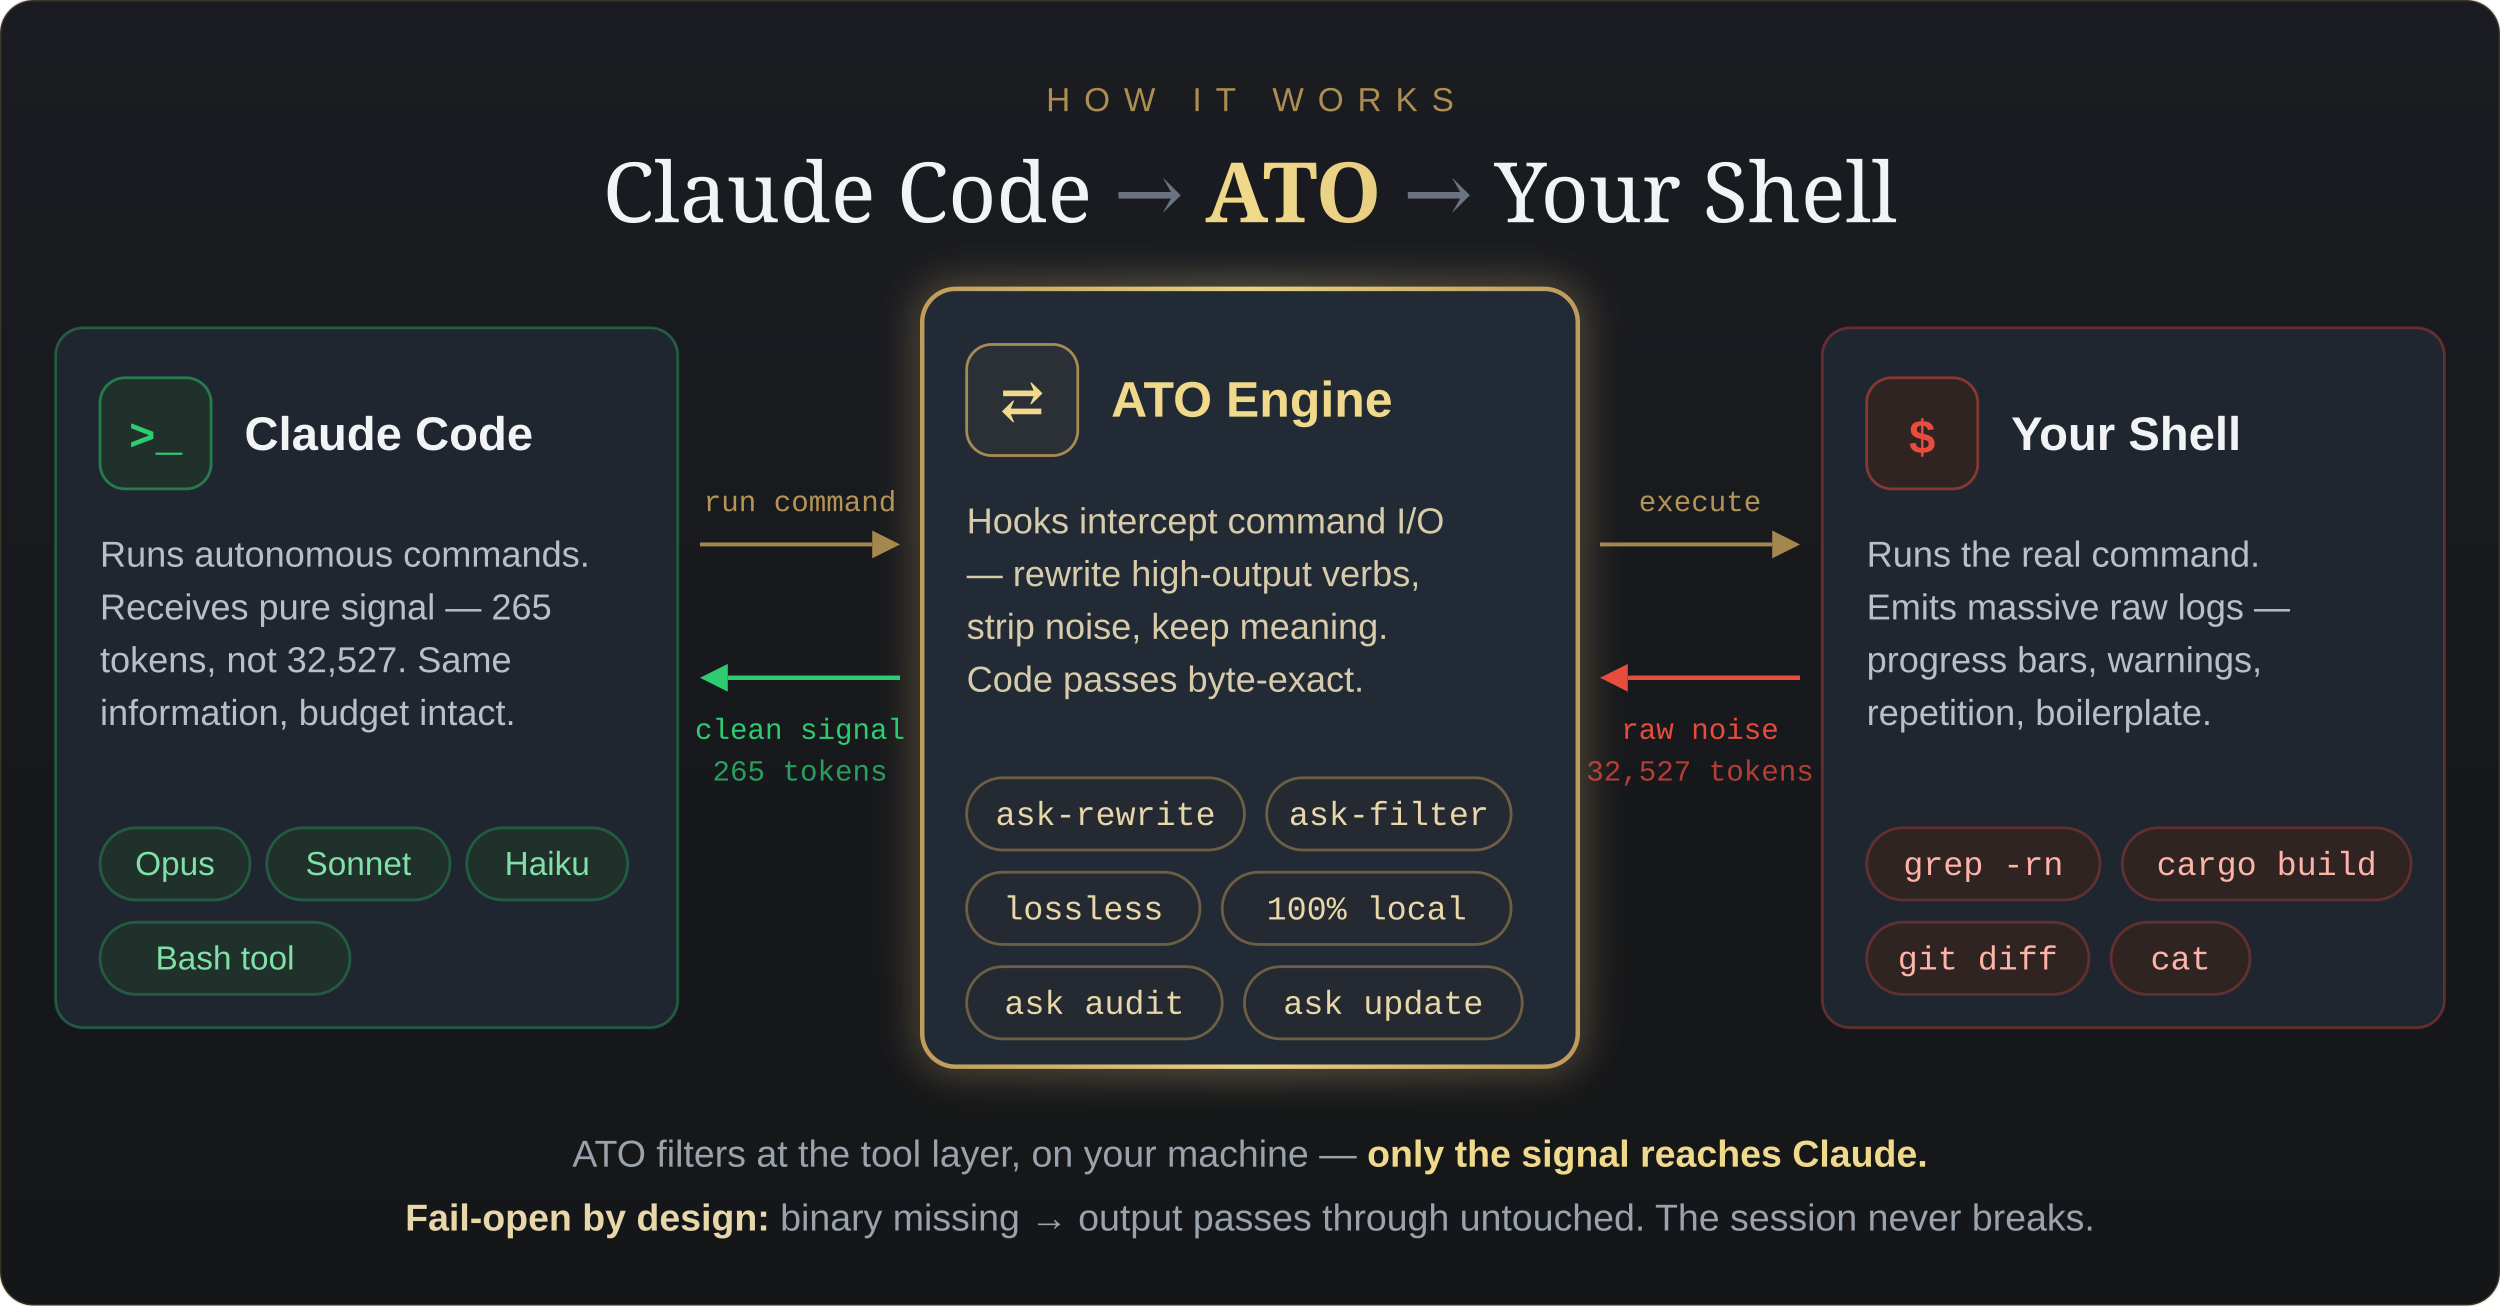
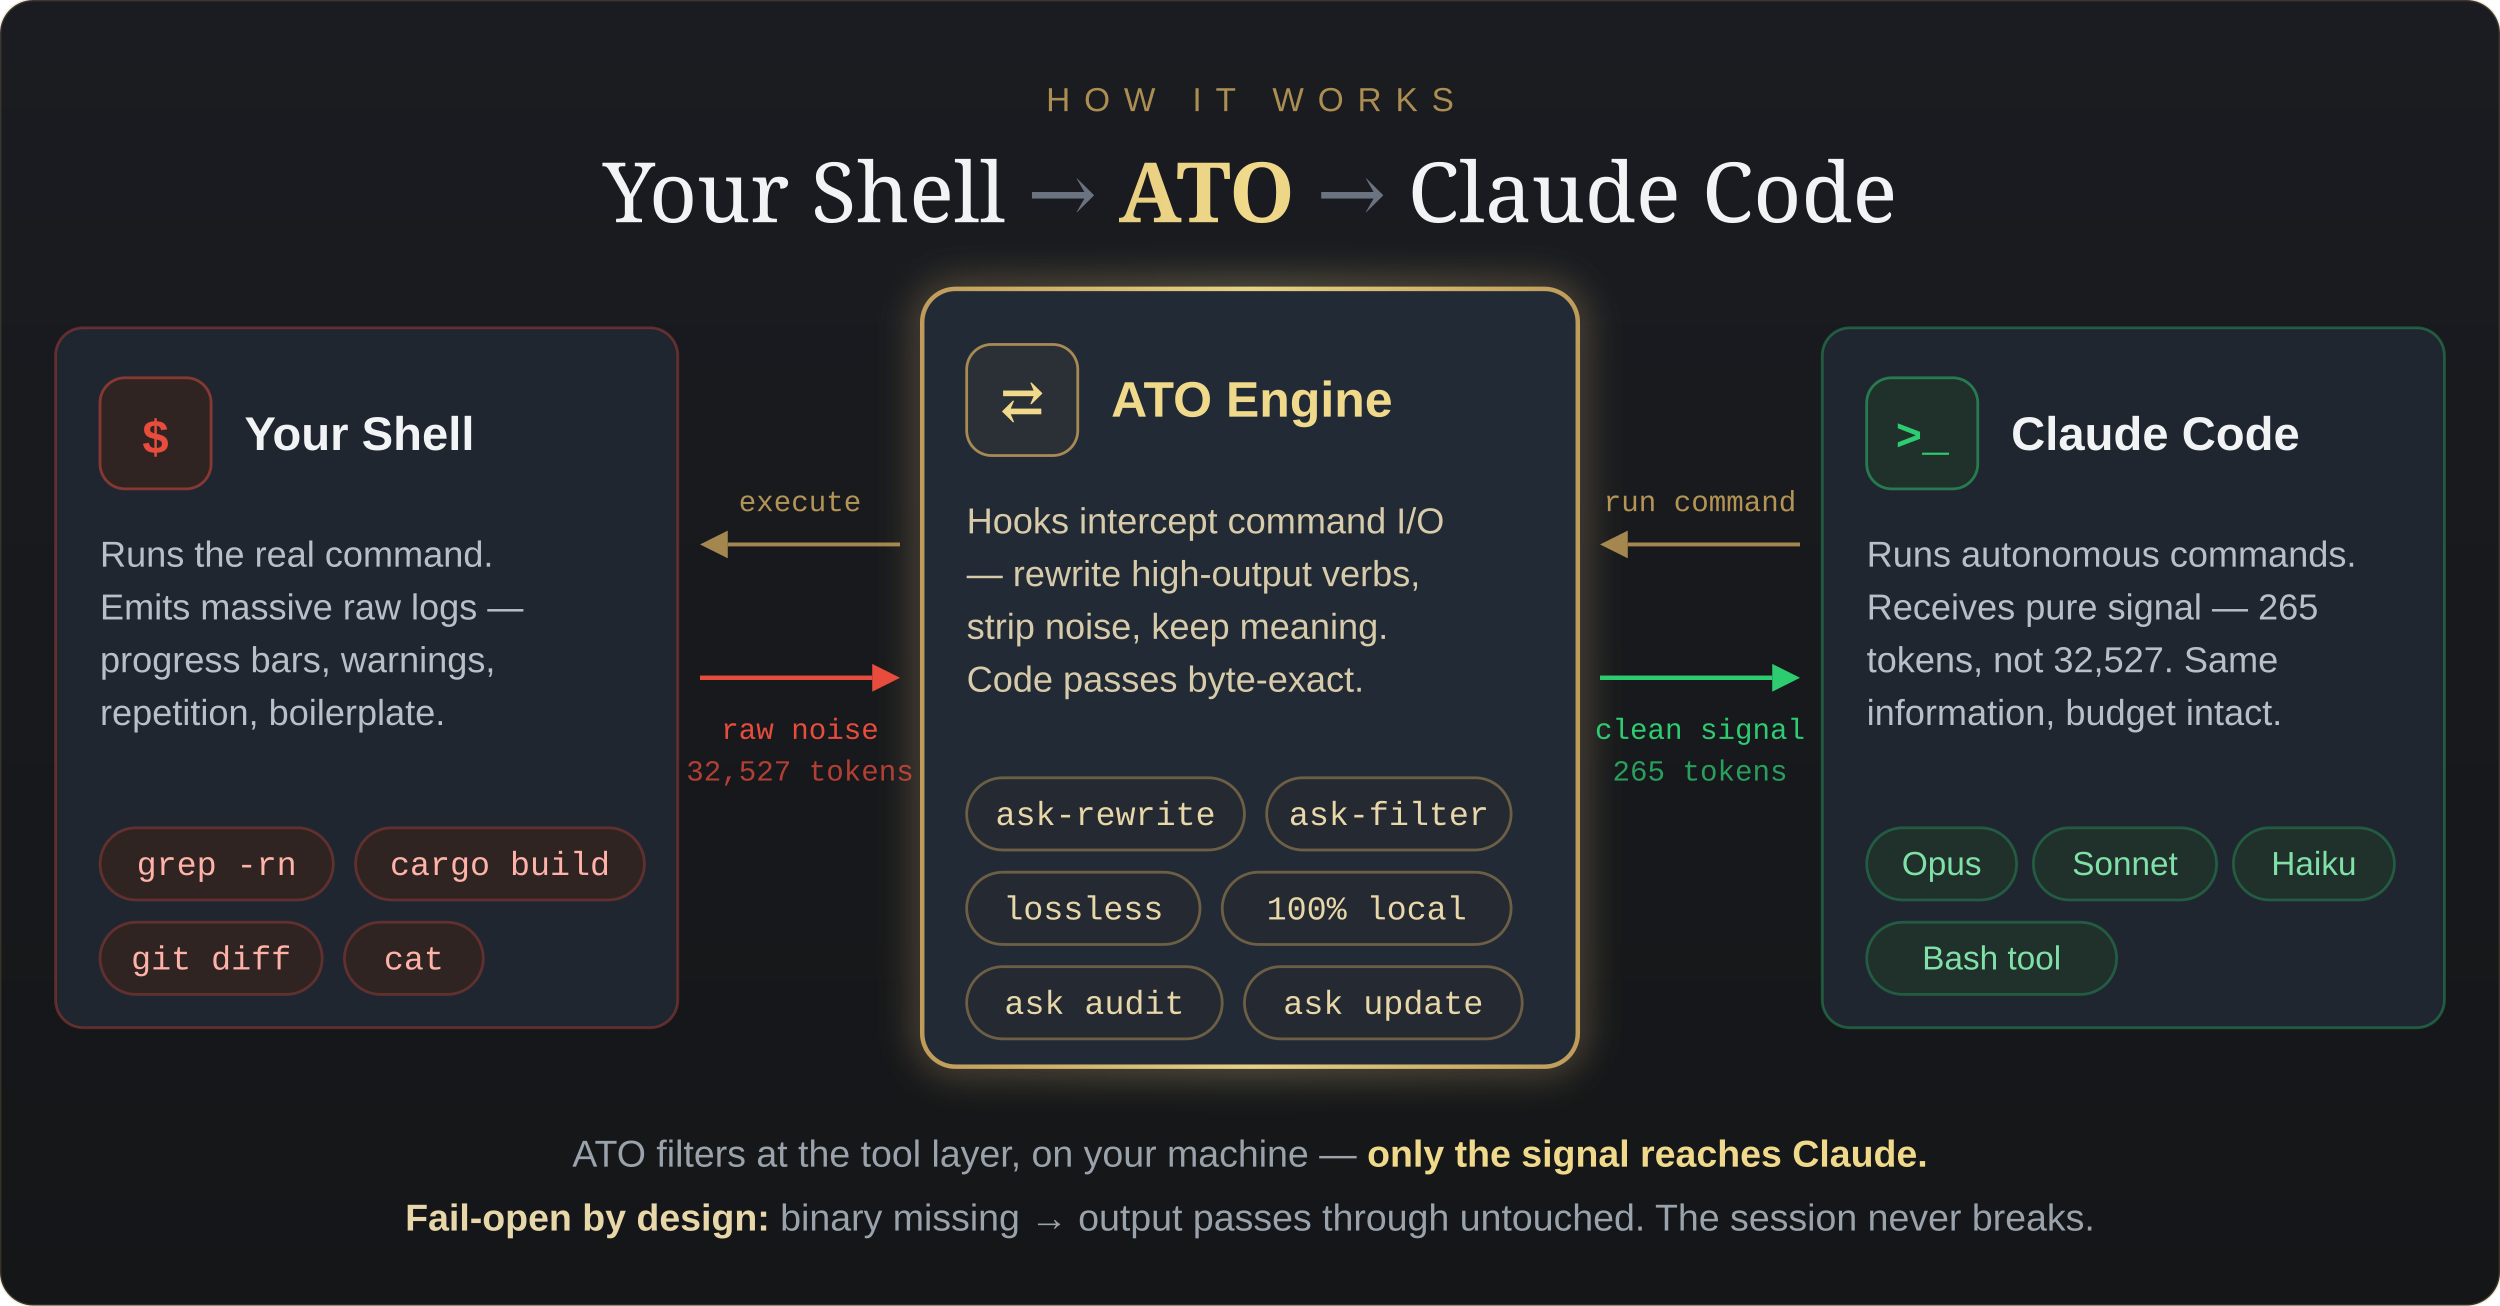
<svg xmlns="http://www.w3.org/2000/svg" viewBox="0 0 900 470" width="900" height="470">
  <defs>
    <linearGradient id="bg" x1="0%" y1="0%" x2="0%" y2="100%">
      <stop offset="0%" stop-color="#1A1C21" />
      <stop offset="100%" stop-color="#141618" />
    </linearGradient>
    <linearGradient id="gold" x1="0%" y1="0%" x2="100%" y2="0%">
      <stop offset="0%" stop-color="#C6A15B" />
      <stop offset="50%" stop-color="#F0D98A" />
      <stop offset="100%" stop-color="#C6A15B" />
    </linearGradient>
    <filter id="goldglow" x="-20%" y="-20%" width="140%" height="140%">
      <feGaussianBlur stdDeviation="7" result="b" />
      <feMerge>
        <feMergeNode in="b" />
        <feMergeNode in="SourceGraphic" />
      </feMerge>
    </filter>
  </defs>
  <rect width="900" height="470" fill="url(#bg)" rx="12" />
  <rect width="900" height="470" fill="none" stroke="#C6A15B" stroke-width="1" stroke-opacity="0.2" rx="12" />
  <text x="450" y="40" text-anchor="middle" font-family="'Helvetica Neue', Arial, sans-serif" font-size="12" letter-spacing="5" fill="#C6A15B" fill-opacity="0.85">HOW IT WORKS</text>
  <text x="450" y="80" text-anchor="middle" font-family="Georgia, serif" font-size="30" fill="#F2F3F5">
-     Claude Code <tspan fill="#6B7280">→</tspan>
+     Your Shell <tspan fill="#6B7280">→</tspan>
    <tspan fill="url(#gold)" font-weight="bold">ATO</tspan>
-     <tspan fill="#6B7280">→</tspan> Your Shell</text>
-   <rect x="20" y="118" width="224" height="252" rx="10" fill="#1F2630" stroke="#2ECC71" stroke-opacity="0.35" />
-   <rect x="36" y="136" width="40" height="40" rx="9" fill="#20302A" stroke="#2ECC71" stroke-opacity="0.5" />
-   <text x="56" y="162" text-anchor="middle" font-family="'Courier New', monospace" font-size="16" font-weight="700" fill="#2ECC71">&gt;_</text>
-   <text x="88" y="162" font-family="'Helvetica Neue', Arial, sans-serif" font-size="17" font-weight="700" fill="#F2F3F5">Claude Code</text>
-   <text x="36" y="204" font-family="'Helvetica Neue', Arial, sans-serif" font-size="13" fill="#B9BFC7">
-     <tspan x="36" dy="0">Runs autonomous commands.</tspan>
-     <tspan x="36" dy="19">Receives pure signal — 265</tspan>
-     <tspan x="36" dy="19">tokens, not 32,527. Same</tspan>
-     <tspan x="36" dy="19">information, budget intact.</tspan>
-   </text>
-   <g font-family="'Helvetica Neue', Arial, sans-serif" font-size="12" fill="#7FE0A8">
-     <rect x="36" y="298" width="54" height="26" rx="13" fill="#20302A" stroke="#2ECC71" stroke-opacity="0.3" />
-     <text x="63" y="315" text-anchor="middle">Opus</text>
-     <rect x="96" y="298" width="66" height="26" rx="13" fill="#20302A" stroke="#2ECC71" stroke-opacity="0.3" />
-     <text x="129" y="315" text-anchor="middle">Sonnet</text>
-     <rect x="168" y="298" width="58" height="26" rx="13" fill="#20302A" stroke="#2ECC71" stroke-opacity="0.3" />
-     <text x="197" y="315" text-anchor="middle">Haiku</text>
-     <rect x="36" y="332" width="90" height="26" rx="13" fill="#20302A" stroke="#2ECC71" stroke-opacity="0.3" />
-     <text x="81" y="349" text-anchor="middle">Bash tool</text>
+     <tspan fill="#6B7280">→</tspan> Claude Code</text>
+   <g transform="translate(636,0)">
+     <rect x="20" y="118" width="224" height="252" rx="10" fill="#1F2630" stroke="#2ECC71" stroke-opacity="0.35" />
+     <rect x="36" y="136" width="40" height="40" rx="9" fill="#20302A" stroke="#2ECC71" stroke-opacity="0.5" />
+     <text x="56" y="162" text-anchor="middle" font-family="'Courier New', monospace" font-size="16" font-weight="700" fill="#2ECC71">&gt;_</text>
+     <text x="88" y="162" font-family="'Helvetica Neue', Arial, sans-serif" font-size="17" font-weight="700" fill="#F2F3F5">Claude Code</text>
+     <text x="36" y="204" font-family="'Helvetica Neue', Arial, sans-serif" font-size="13" fill="#B9BFC7">
+       <tspan x="36" dy="0">Runs autonomous commands.</tspan>
+       <tspan x="36" dy="19">Receives pure signal — 265</tspan>
+       <tspan x="36" dy="19">tokens, not 32,527. Same</tspan>
+       <tspan x="36" dy="19">information, budget intact.</tspan>
+     </text>
+     <g font-family="'Helvetica Neue', Arial, sans-serif" font-size="12" fill="#7FE0A8">
+       <rect x="36" y="298" width="54" height="26" rx="13" fill="#20302A" stroke="#2ECC71" stroke-opacity="0.3" />
+       <text x="63" y="315" text-anchor="middle">Opus</text>
+       <rect x="96" y="298" width="66" height="26" rx="13" fill="#20302A" stroke="#2ECC71" stroke-opacity="0.3" />
+       <text x="129" y="315" text-anchor="middle">Sonnet</text>
+       <rect x="168" y="298" width="58" height="26" rx="13" fill="#20302A" stroke="#2ECC71" stroke-opacity="0.3" />
+       <text x="197" y="315" text-anchor="middle">Haiku</text>
+       <rect x="36" y="332" width="90" height="26" rx="13" fill="#20302A" stroke="#2ECC71" stroke-opacity="0.3" />
+       <text x="81" y="349" text-anchor="middle">Bash tool</text>
+     </g>
  </g>
  <rect x="332" y="104" width="236" height="280" rx="12" fill="#232B36" stroke="url(#gold)" stroke-width="1.6" filter="url(#goldglow)" stroke-opacity="0.95" />
  <rect x="348" y="124" width="40" height="40" rx="9" fill="#2B2F36" stroke="#C6A15B" stroke-opacity="0.8" />
  <text x="368" y="151" text-anchor="middle" font-family="Georgia, serif" font-size="19" font-weight="700" fill="#F0D98A">⇄</text>
  <text x="400" y="150" font-family="'Helvetica Neue', Arial, sans-serif" font-size="18" font-weight="700" fill="#F0D98A">ATO Engine</text>
  <text x="348" y="192" font-family="'Helvetica Neue', Arial, sans-serif" font-size="13" fill="#D8CBAA">
    <tspan x="348" dy="0">Hooks intercept command I/O</tspan>
    <tspan x="348" dy="19">— rewrite high-output verbs,</tspan>
    <tspan x="348" dy="19">strip noise, keep meaning.</tspan>
    <tspan x="348" dy="19">Code passes byte-exact.</tspan>
  </text>
  <g font-family="'Courier New', monospace" font-size="12" fill="#E8D7A8">
    <rect x="348" y="280" width="100" height="26" rx="13" fill="#252931" stroke="#C6A15B" stroke-opacity="0.45" />
    <text x="398" y="297" text-anchor="middle">ask-rewrite</text>
    <rect x="456" y="280" width="88" height="26" rx="13" fill="#252931" stroke="#C6A15B" stroke-opacity="0.45" />
    <text x="500" y="297" text-anchor="middle">ask-filter</text>
    <rect x="348" y="314" width="84" height="26" rx="13" fill="#252931" stroke="#C6A15B" stroke-opacity="0.45" />
    <text x="390" y="331" text-anchor="middle">lossless</text>
    <rect x="440" y="314" width="104" height="26" rx="13" fill="#252931" stroke="#C6A15B" stroke-opacity="0.45" />
    <text x="492" y="331" text-anchor="middle">100% local</text>
    <rect x="348" y="348" width="92" height="26" rx="13" fill="#252931" stroke="#C6A15B" stroke-opacity="0.45" />
    <text x="394" y="365" text-anchor="middle">ask audit</text>
    <rect x="448" y="348" width="100" height="26" rx="13" fill="#252931" stroke="#C6A15B" stroke-opacity="0.45" />
    <text x="498" y="365" text-anchor="middle">ask update</text>
  </g>
-   <rect x="656" y="118" width="224" height="252" rx="10" fill="#1F2630" stroke="#E74C3C" stroke-opacity="0.35" />
-   <rect x="672" y="136" width="40" height="40" rx="9" fill="#302422" stroke="#E74C3C" stroke-opacity="0.5" />
-   <text x="692" y="163" text-anchor="middle" font-family="'Courier New', monospace" font-size="17" font-weight="700" fill="#E74C3C">$</text>
-   <text x="724" y="162" font-family="'Helvetica Neue', Arial, sans-serif" font-size="17" font-weight="700" fill="#F2F3F5">Your Shell</text>
-   <text x="672" y="204" font-family="'Helvetica Neue', Arial, sans-serif" font-size="13" fill="#B9BFC7">
-     <tspan x="672" dy="0">Runs the real command.</tspan>
-     <tspan x="672" dy="19">Emits massive raw logs —</tspan>
-     <tspan x="672" dy="19">progress bars, warnings,</tspan>
-     <tspan x="672" dy="19">repetition, boilerplate.</tspan>
-   </text>
-   <g font-family="'Courier New', monospace" font-size="12" fill="#FFB3A8">
-     <rect x="672" y="298" width="84" height="26" rx="13" fill="#302422" stroke="#E74C3C" stroke-opacity="0.3" />
-     <text x="714" y="315" text-anchor="middle">grep -rn</text>
-     <rect x="764" y="298" width="104" height="26" rx="13" fill="#302422" stroke="#E74C3C" stroke-opacity="0.3" />
-     <text x="816" y="315" text-anchor="middle">cargo build</text>
-     <rect x="672" y="332" width="80" height="26" rx="13" fill="#302422" stroke="#E74C3C" stroke-opacity="0.3" />
-     <text x="712" y="349" text-anchor="middle">git diff</text>
-     <rect x="760" y="332" width="50" height="26" rx="13" fill="#302422" stroke="#E74C3C" stroke-opacity="0.3" />
-     <text x="785" y="349" text-anchor="middle">cat</text>
+   <g transform="translate(-636,0)">
+     <rect x="656" y="118" width="224" height="252" rx="10" fill="#1F2630" stroke="#E74C3C" stroke-opacity="0.35" />
+     <rect x="672" y="136" width="40" height="40" rx="9" fill="#302422" stroke="#E74C3C" stroke-opacity="0.5" />
+     <text x="692" y="163" text-anchor="middle" font-family="'Courier New', monospace" font-size="17" font-weight="700" fill="#E74C3C">$</text>
+     <text x="724" y="162" font-family="'Helvetica Neue', Arial, sans-serif" font-size="17" font-weight="700" fill="#F2F3F5">Your Shell</text>
+     <text x="672" y="204" font-family="'Helvetica Neue', Arial, sans-serif" font-size="13" fill="#B9BFC7">
+       <tspan x="672" dy="0">Runs the real command.</tspan>
+       <tspan x="672" dy="19">Emits massive raw logs —</tspan>
+       <tspan x="672" dy="19">progress bars, warnings,</tspan>
+       <tspan x="672" dy="19">repetition, boilerplate.</tspan>
+     </text>
+     <g font-family="'Courier New', monospace" font-size="12" fill="#FFB3A8">
+       <rect x="672" y="298" width="84" height="26" rx="13" fill="#302422" stroke="#E74C3C" stroke-opacity="0.3" />
+       <text x="714" y="315" text-anchor="middle">grep -rn</text>
+       <rect x="764" y="298" width="104" height="26" rx="13" fill="#302422" stroke="#E74C3C" stroke-opacity="0.3" />
+       <text x="816" y="315" text-anchor="middle">cargo build</text>
+       <rect x="672" y="332" width="80" height="26" rx="13" fill="#302422" stroke="#E74C3C" stroke-opacity="0.3" />
+       <text x="712" y="349" text-anchor="middle">git diff</text>
+       <rect x="760" y="332" width="50" height="26" rx="13" fill="#302422" stroke="#E74C3C" stroke-opacity="0.3" />
+       <text x="785" y="349" text-anchor="middle">cat</text>
+     </g>
  </g>
-   <text x="288" y="184" text-anchor="middle" font-family="'Courier New', monospace" font-size="10.5" fill="#C6A15B" fill-opacity="0.9">run command</text>
-   <line x1="252" y1="196" x2="314" y2="196" stroke="#C6A15B" stroke-width="1.4" stroke-opacity="0.8" />
-   <polygon points="314,191 324,196 314,201" fill="#C6A15B" fill-opacity="0.8" />
-   <line x1="324" y1="244" x2="262" y2="244" stroke="#2ECC71" stroke-width="1.6" />
-   <polygon points="262,239 252,244 262,249" fill="#2ECC71" />
-   <text x="288" y="266" text-anchor="middle" font-family="'Courier New', monospace" font-size="10.5" fill="#2ECC71">clean signal</text>
-   <text x="288" y="281" text-anchor="middle" font-family="'Courier New', monospace" font-size="10.5" fill="#2ECC71" fill-opacity="0.75">265 tokens</text>
-   <text x="612" y="184" text-anchor="middle" font-family="'Courier New', monospace" font-size="10.5" fill="#C6A15B" fill-opacity="0.9">execute</text>
-   <line x1="576" y1="196" x2="638" y2="196" stroke="#C6A15B" stroke-width="1.4" stroke-opacity="0.8" />
-   <polygon points="638,191 648,196 638,201" fill="#C6A15B" fill-opacity="0.8" />
-   <line x1="648" y1="244" x2="586" y2="244" stroke="#E74C3C" stroke-width="1.6" />
-   <polygon points="586,239 576,244 586,249" fill="#E74C3C" />
-   <text x="612" y="266" text-anchor="middle" font-family="'Courier New', monospace" font-size="10.5" fill="#E74C3C">raw noise</text>
-   <text x="612" y="281" text-anchor="middle" font-family="'Courier New', monospace" font-size="10.5" fill="#E74C3C" fill-opacity="0.75">32,527 tokens</text>
+   <text x="288" y="184" text-anchor="middle" font-family="'Courier New', monospace" font-size="10.5" fill="#C6A15B" fill-opacity="0.9">execute</text>
+   <line x1="324" y1="196" x2="262" y2="196" stroke="#C6A15B" stroke-width="1.4" stroke-opacity="0.8" />
+   <polygon points="262,191 252,196 262,201" fill="#C6A15B" fill-opacity="0.8" />
+   <line x1="252" y1="244" x2="314" y2="244" stroke="#E74C3C" stroke-width="1.6" />
+   <polygon points="314,239 324,244 314,249" fill="#E74C3C" />
+   <text x="288" y="266" text-anchor="middle" font-family="'Courier New', monospace" font-size="10.5" fill="#E74C3C">raw noise</text>
+   <text x="288" y="281" text-anchor="middle" font-family="'Courier New', monospace" font-size="10.5" fill="#E74C3C" fill-opacity="0.75">32,527 tokens</text>
+   <text x="612" y="184" text-anchor="middle" font-family="'Courier New', monospace" font-size="10.5" fill="#C6A15B" fill-opacity="0.9">run command</text>
+   <line x1="648" y1="196" x2="586" y2="196" stroke="#C6A15B" stroke-width="1.4" stroke-opacity="0.8" />
+   <polygon points="586,191 576,196 586,201" fill="#C6A15B" fill-opacity="0.8" />
+   <line x1="576" y1="244" x2="638" y2="244" stroke="#2ECC71" stroke-width="1.6" />
+   <polygon points="638,239 648,244 638,249" fill="#2ECC71" />
+   <text x="612" y="266" text-anchor="middle" font-family="'Courier New', monospace" font-size="10.5" fill="#2ECC71">clean signal</text>
+   <text x="612" y="281" text-anchor="middle" font-family="'Courier New', monospace" font-size="10.5" fill="#2ECC71" fill-opacity="0.75">265 tokens</text>
  <text x="450" y="420" text-anchor="middle" font-family="'Helvetica Neue', Arial, sans-serif" font-size="13.5" fill="#9AA2AB">ATO filters at the tool layer, on your machine — <tspan fill="#F0D98A" font-weight="600">only the signal reaches Claude.</tspan>
  </text>
  <text x="450" y="443" text-anchor="middle" font-family="'Helvetica Neue', Arial, sans-serif" font-size="13.5" fill="#9AA2AB">
    <tspan fill="#E8D7A8" font-weight="600">Fail-open by design:</tspan> binary missing → output passes through untouched. The session never breaks.</text>
</svg>
